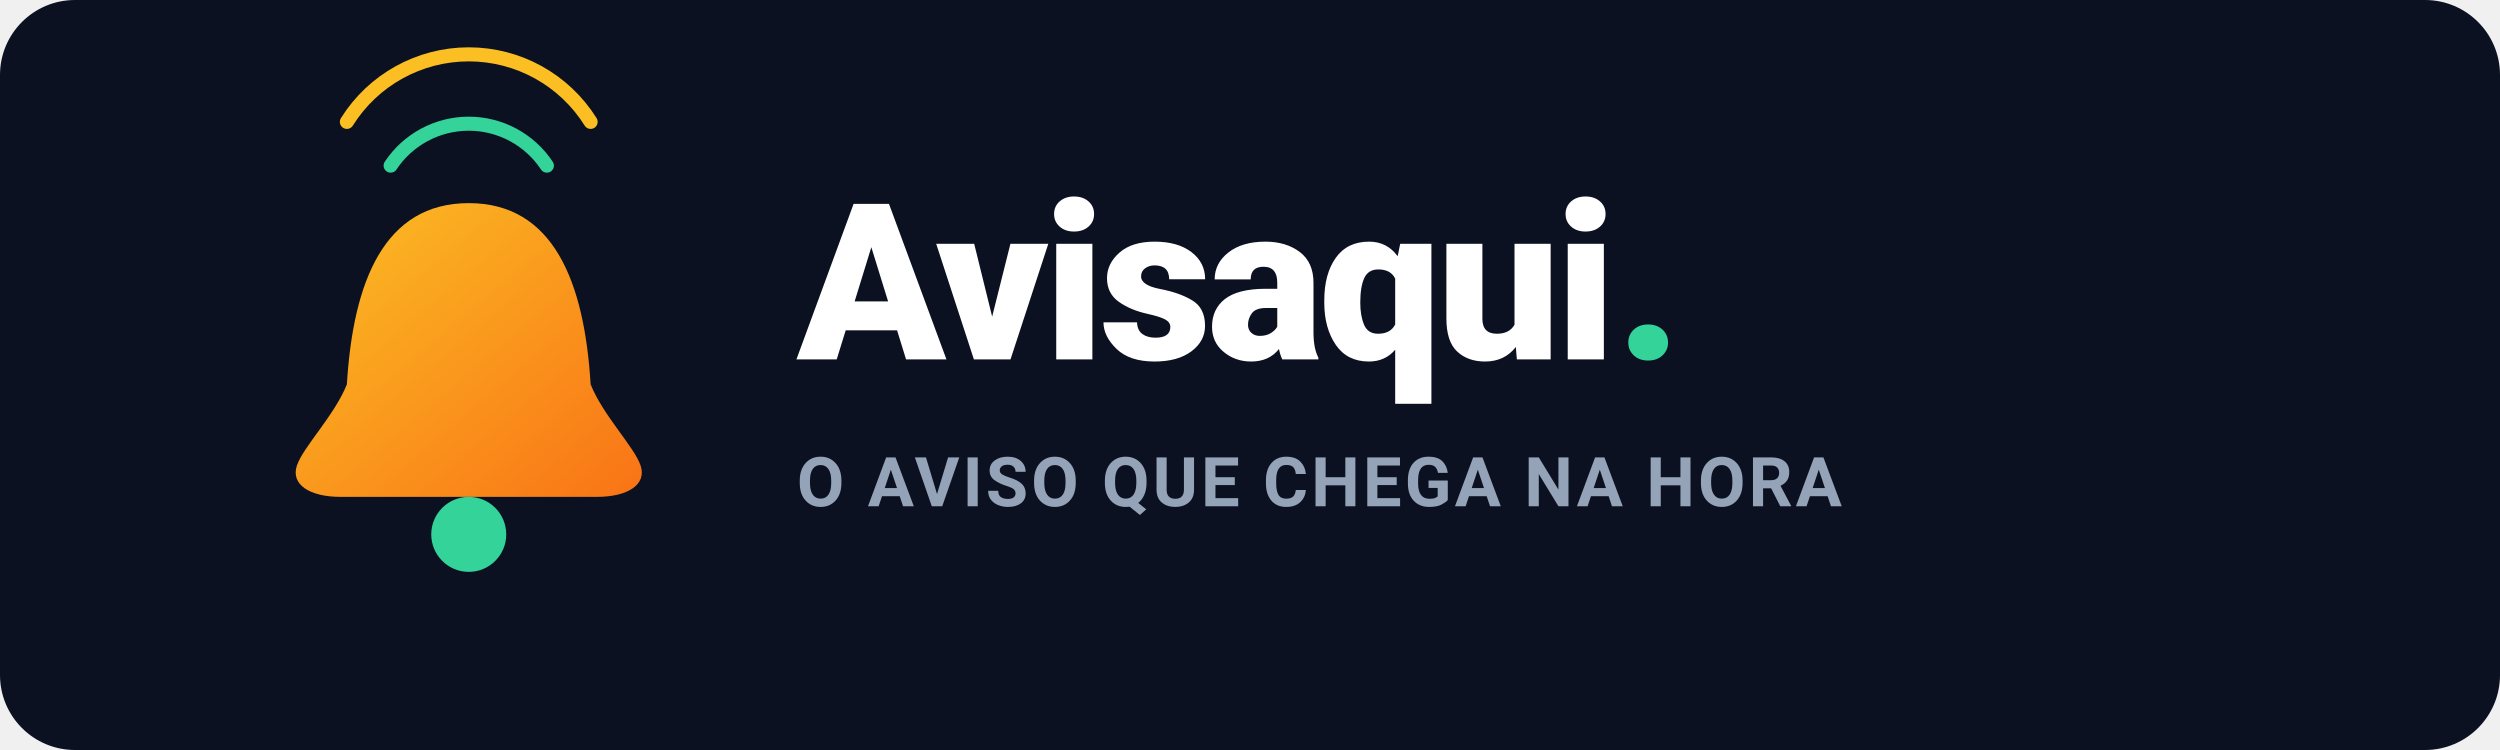
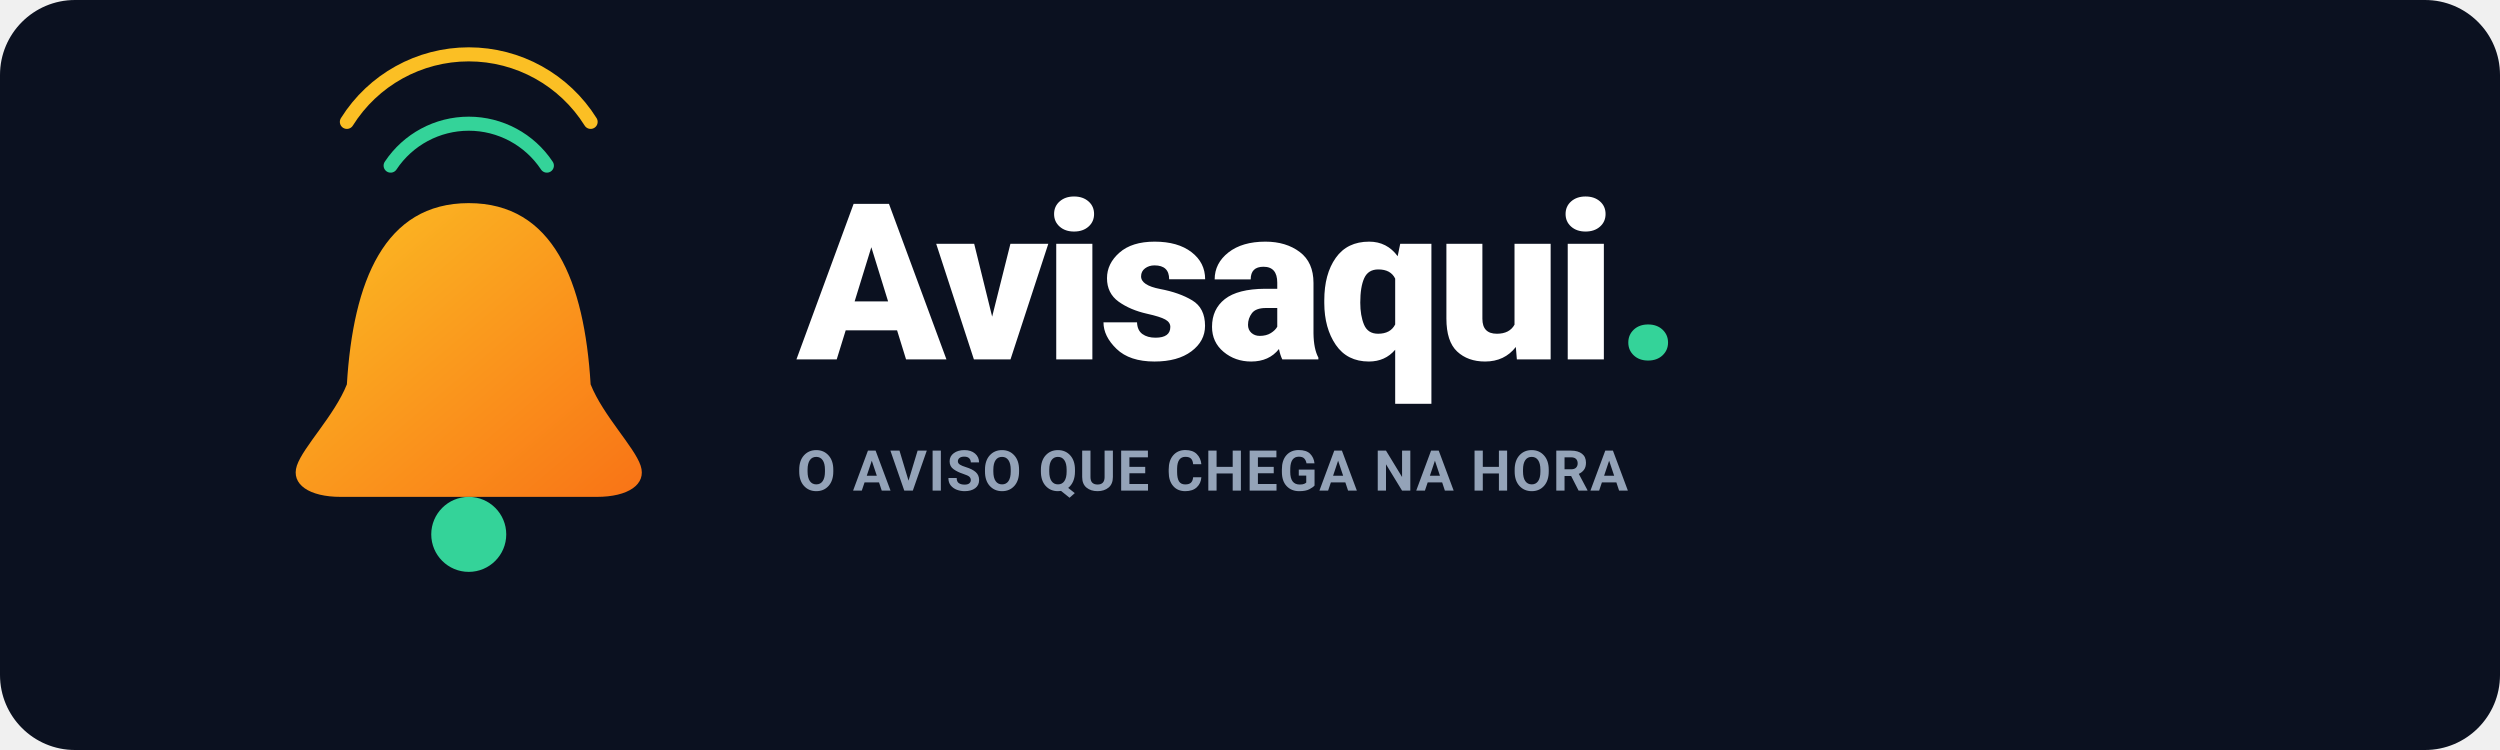
<svg xmlns="http://www.w3.org/2000/svg" viewBox="0 0 800 240" width="100%" height="100%">
  <defs>
    <linearGradient id="avisaSun" x1="0%" y1="0%" x2="100%" y2="100%">
      <stop offset="0%" stop-color="#34D399" />
      <stop offset="100%" stop-color="#059669" />
    </linearGradient>
    <linearGradient id="warmAmber" x1="0%" y1="0%" x2="100%" y2="100%">
      <stop offset="0%" stop-color="#FBBF24" />
      <stop offset="100%" stop-color="#F97316" />
    </linearGradient>
  </defs>
  <rect id="background" width="100%" height="100%" rx="24" fill="#0B1120" />
  <g transform="translate(65, 35)">
    <path d="M 85 30 C 58 30, 48 55, 46 88 C 42 98, 32 108, 30 114 C 28 120, 34 124, 44 124 H 126 C 136 124, 142 120, 140 114 C 138 108, 128 98, 124 88 C 122 55, 112 30, 85 30 Z" fill="url(#warmAmber)" />
    <circle cx="85" cy="136" r="12" fill="#34D399" />
    <path d="M 60 18 A 30 30 0 0 1 110 18" fill="none" stroke="#34D399" stroke-width="4.5" stroke-linecap="round" />
    <path d="M 46 4 A 46 46 0 0 1 124 4" fill="none" stroke="#FBBF24" stroke-width="4.5" stroke-linecap="round" />
  </g>
  <g transform="translate(255, 115)">
    <text font-family="system-ui, -apple-system, 'Segoe UI', Roboto, sans-serif" font-weight="900" font-size="70" letter-spacing="-1.5px" fill="#FFFFFF">
      Avisaqui<tspan fill="#34D399">.</tspan>
    </text>
-     <text y="47" font-family="system-ui, -apple-system, Segoe UI, Roboto, sans-serif" font-weight="650" font-size="22" letter-spacing="1" fill="#94A3B8">O AVISO QUE CHEGA NA HORA</text>
+     <text y="42" font-family="system-ui, -apple-system, 'Segoe UI', Roboto, sans-serif" font-weight="600" font-size="18" letter-spacing="0.5px" fill="#94A3B8">O AVISO QUE CHEGA NA HORA</text>
  </g>
</svg>
